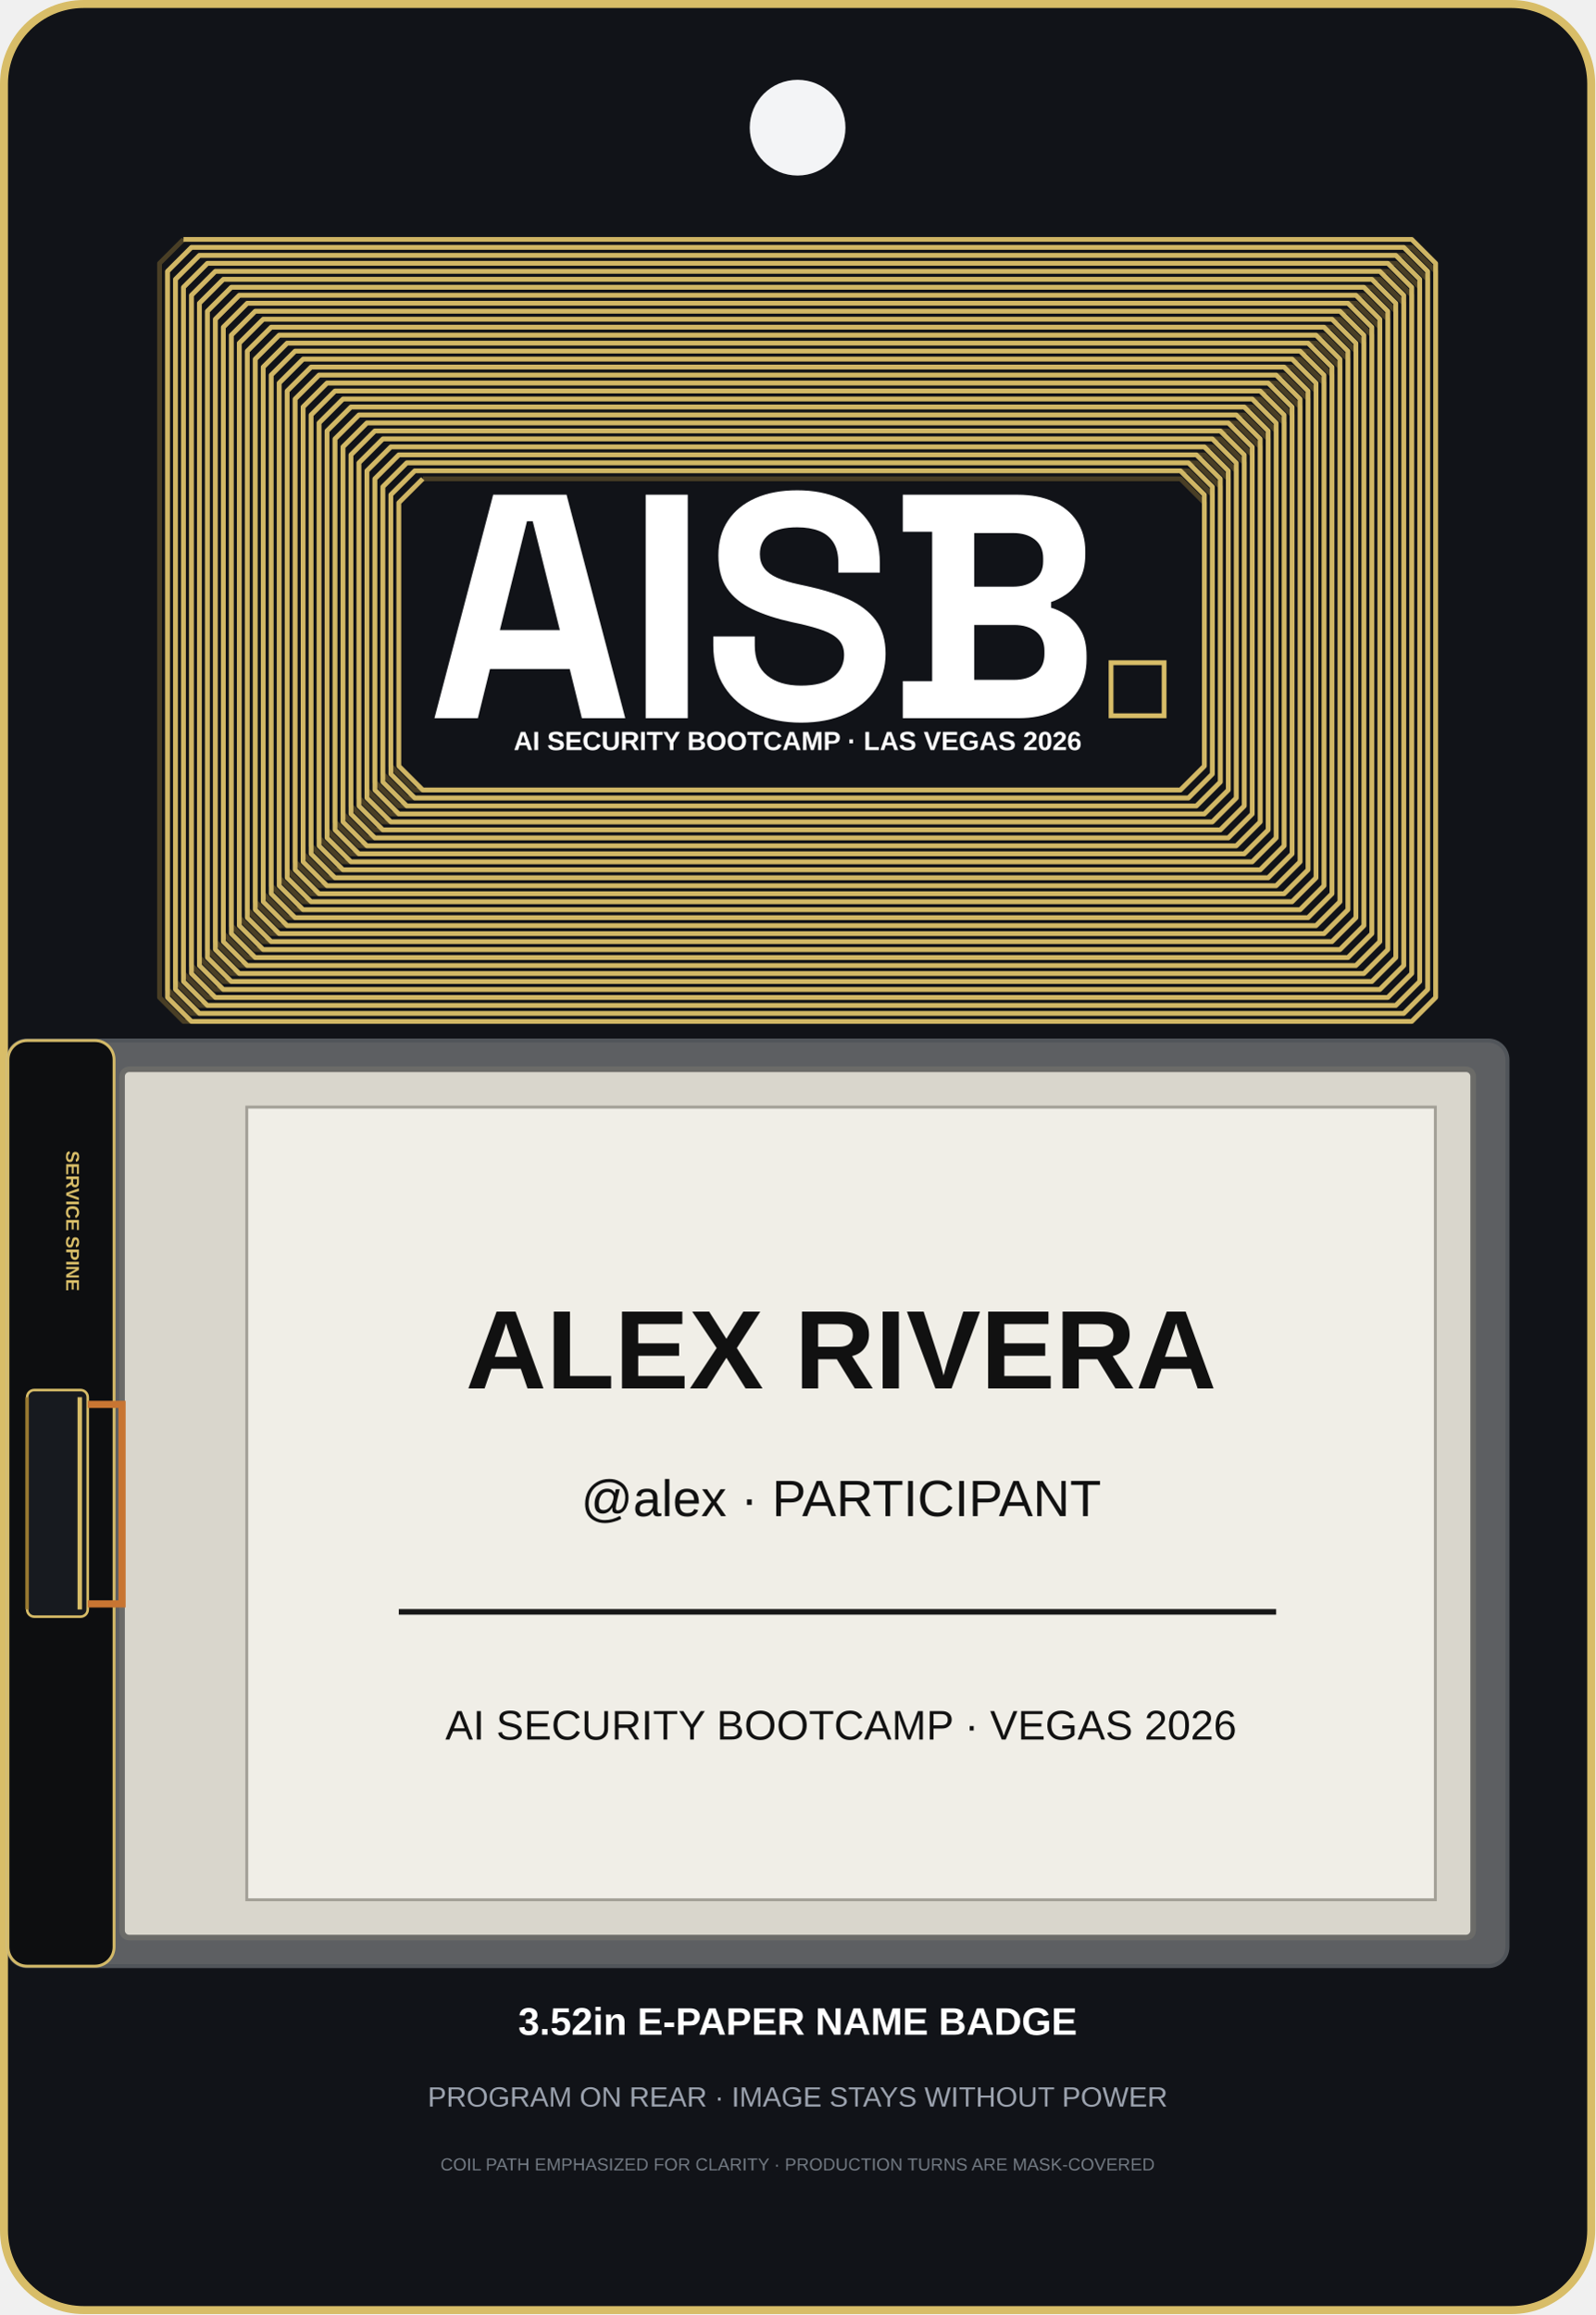
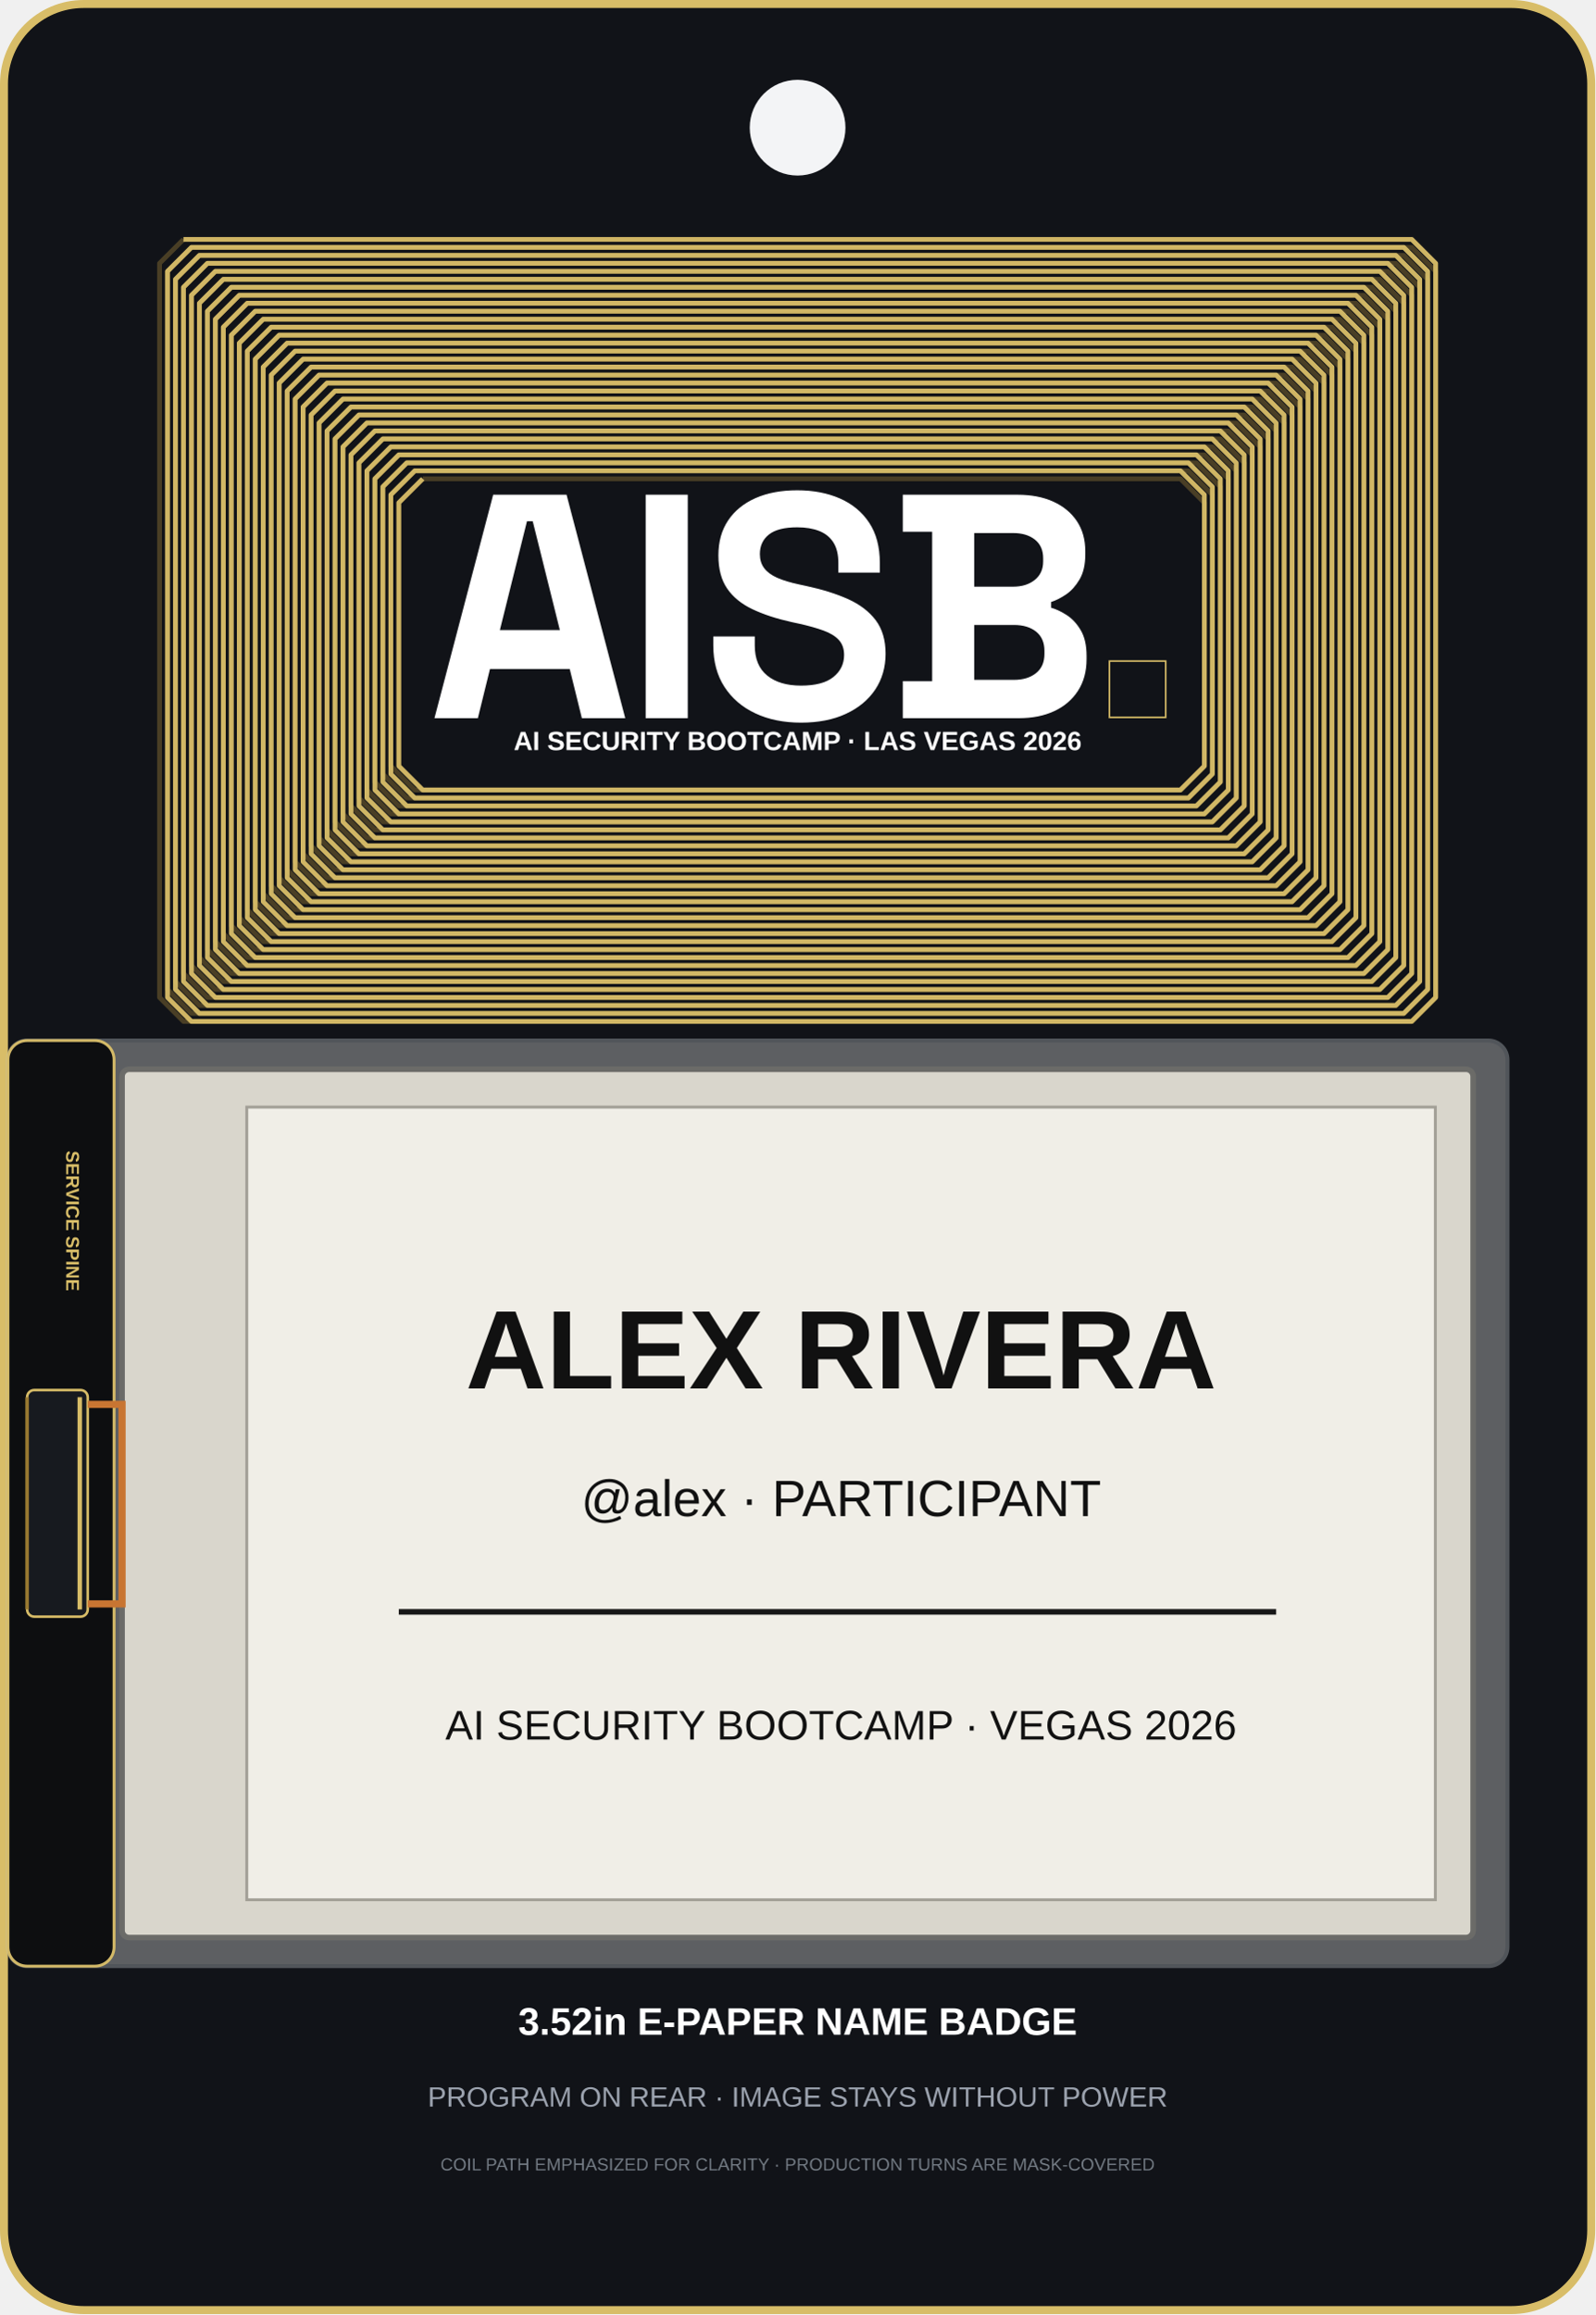
<svg xmlns="http://www.w3.org/2000/svg" viewBox="0 0 100 145" width="800" height="1160">
  <rect x="0.25" y="0.25" width="99.5" height="144.5" rx="5" fill="#111318" stroke="#d8bd68" stroke-width="0.5" />
  <circle cx="50" cy="8" r="3" fill="#f3f4f6" />
  <polyline points="26.5,30 74,30 75.5,31.5 75.5,48 74,49.5 26,49.5 24.5,48 24.5,31 26,29.5 74.5,29.5 76,31 76,48.5 74.5,50 25.5,50 24,48.5 24,30.5 25.5,29 75,29 76.5,30.5 76.5,49 75,50.5 25,50.5 23.5,49 23.5,30 25,28.5 75.5,28.5 77,30 77,49.5 75.5,51 24.5,51 23,49.5 23,29.5 24.5,28 76,28 77.5,29.5 77.5,50 76,51.5 24,51.5 22.5,50 22.5,29 24,27.5 76.5,27.5 78,29 78,50.5 76.5,52 23.5,52 22,50.5 22,28.5 23.5,27 77,27 78.5,28.5 78.5,51 77,52.5 23,52.5 21.5,51 21.5,28 23,26.5 77.5,26.5 79,28 79,51.5 77.5,53 22.5,53 21,51.5 21,27.5 22.5,26 78,26 79.5,27.5 79.5,52 78,53.5 22,53.5 20.5,52 20.5,27 22,25.5 78.5,25.5 80,27 80,52.5 78.5,54 21.5,54 20,52.5 20,26.5 21.5,25 79,25 80.5,26.5 80.5,53 79,54.5 21,54.5 19.5,53 19.5,26 21,24.5 79.5,24.5 81,26 81,53.5 79.5,55 20.5,55 19,53.5 19,25.5 20.5,24 80,24 81.5,25.5 81.5,54 80,55.5 20,55.5 18.5,54 18.5,25 20,23.5 80.5,23.5 82,25 82,54.5 80.5,56 19.5,56 18,54.5 18,24.5 19.5,23 81,23 82.5,24.5 82.5,55 81,56.5 19,56.5 17.5,55 17.5,24 19,22.5 81.5,22.5 83,24 83,55.5 81.5,57 18.5,57 17,55.5 17,23.5 18.5,22 82,22 83.5,23.5 83.5,56 82,57.5 18,57.5 16.5,56 16.5,23 18,21.5 82.5,21.5 84,23 84,56.5 82.5,58 17.5,58 16,56.5 16,22.5 17.5,21 83,21 84.5,22.5 84.5,57 83,58.5 17,58.5 15.5,57 15.5,22 17,20.5 83.5,20.5 85,22 85,57.5 83.5,59 16.5,59 15,57.5 15,21.5 16.5,20 84,20 85.5,21.5 85.5,58 84,59.5 16,59.5 14.5,58 14.5,21 16,19.5 84.5,19.5 86,21 86,58.5 84.5,60 15.5,60 14,58.5 14,20.5 15.5,19 85,19 86.5,20.5 86.5,59 85,60.5 15,60.5 13.5,59 13.5,20 15,18.5 85.5,18.5 87,20 87,59.5 85.5,61 14.5,61 13,59.5 13,19.5 14.5,18 86,18 87.5,19.5 87.5,60 86,61.5 14,61.5 12.5,60 12.5,19 14,17.5 86.5,17.5 88,19 88,60.5 86.5,62 13.5,62 12,60.5 12,18.5 13.5,17 87,17 88.5,18.5 88.5,61 87,62.5 13,62.5 11.5,61 11.5,18 13,16.5 87.5,16.5 89,18 89,61.5 87.5,63 12.5,63 11,61.5 11,17.5 12.5,16 88,16 89.5,17.5 89.5,62 88,63.5 12,63.5 10.5,62 10.5,17 12,15.5 88.5,15.5 90,17 90,62.5 88.5,64 11.5,64 10,62.5 10,16.5 11.5,15" fill="none" stroke="#8d7435" stroke-width="0.3" stroke-linejoin="round" opacity="0.45" />
  <polyline points="11.5,15 88.5,15 90,16.5 90,62.5 88.5,64 12,64 10.5,62.5 10.5,17 12,15.5 88,15.5 89.5,17 89.5,62 88,63.5 12.5,63.5 11,62 11,17.5 12.5,16 87.5,16 89,17.5 89,61.5 87.5,63 13,63 11.5,61.5 11.5,18 13,16.5 87,16.5 88.5,18 88.5,61 87,62.5 13.5,62.5 12,61 12,18.5 13.5,17 86.5,17 88,18.5 88,60.5 86.5,62 14,62 12.5,60.5 12.5,19 14,17.5 86,17.5 87.5,19 87.5,60 86,61.5 14.5,61.5 13,60 13,19.5 14.5,18 85.5,18 87,19.5 87,59.5 85.5,61 15,61 13.5,59.5 13.5,20 15,18.5 85,18.5 86.5,20 86.5,59 85,60.5 15.5,60.5 14,59 14,20.5 15.5,19 84.5,19 86,20.5 86,58.5 84.5,60 16,60 14.5,58.5 14.5,21 16,19.5 84,19.5 85.5,21 85.5,58 84,59.5 16.5,59.5 15,58 15,21.5 16.5,20 83.5,20 85,21.5 85,57.5 83.5,59 17,59 15.5,57.5 15.5,22 17,20.5 83,20.5 84.5,22 84.5,57 83,58.5 17.5,58.5 16,57 16,22.5 17.5,21 82.5,21 84,22.5 84,56.5 82.5,58 18,58 16.5,56.5 16.5,23 18,21.5 82,21.5 83.5,23 83.5,56 82,57.5 18.5,57.5 17,56 17,23.5 18.5,22 81.5,22 83,23.5 83,55.5 81.5,57 19,57 17.5,55.5 17.5,24 19,22.5 81,22.5 82.5,24 82.5,55 81,56.5 19.5,56.5 18,55 18,24.5 19.5,23 80.5,23 82,24.5 82,54.5 80.5,56 20,56 18.5,54.5 18.5,25 20,23.5 80,23.5 81.5,25 81.5,54 80,55.5 20.5,55.5 19,54 19,25.5 20.5,24 79.5,24 81,25.5 81,53.5 79.5,55 21,55 19.5,53.5 19.5,26 21,24.5 79,24.5 80.5,26 80.5,53 79,54.5 21.5,54.5 20,53 20,26.5 21.5,25 78.5,25 80,26.5 80,52.5 78.5,54 22,54 20.5,52.5 20.5,27 22,25.5 78,25.5 79.5,27 79.5,52 78,53.5 22.5,53.5 21,52 21,27.5 22.5,26 77.5,26 79,27.5 79,51.5 77.5,53 23,53 21.5,51.5 21.5,28 23,26.5 77,26.5 78.5,28 78.5,51 77,52.5 23.5,52.5 22,51 22,28.5 23.5,27 76.5,27 78,28.5 78,50.5 76.5,52 24,52 22.5,50.5 22.5,29 24,27.5 76,27.5 77.5,29 77.5,50 76,51.5 24.5,51.5 23,50 23,29.5 24.5,28 75.5,28 77,29.5 77,49.5 75.5,51 25,51 23.5,49.5 23.5,30 25,28.5 75,28.5 76.5,30 76.5,49 75,50.5 25.5,50.5 24,49 24,30.5 25.5,29 74.5,29 76,30.5 76,48.5 74.5,50 26,50 24.5,48.5 24.5,31 26,29.5 74,29.5 75.5,31 75.5,48 74,49.5 26.5,49.5 25,48 25,31.5 26.5,30" fill="none" stroke="#d8bd68" stroke-width="0.3" stroke-linejoin="round" opacity="0.95" />
  <svg x="26.875" y="30.72" width="46.25" height="14.56" viewBox="0 0 2312.5 728" preserveAspectRatio="xMidYMid meet">
    <g id="aisb-wordmark" transform="translate(0 714) scale(1 -1)" fill-rule="evenodd" clip-rule="evenodd">
      <path id="aisb-letters" fill="#ffffff" d="       M18 0L202 700L432 700L616 0L480 0L442 154L192 154L154 0Z       M223 276L411 276L326 617L308 617Z       M680 0L680 700L812 700L812 0Z       M1167 -14Q1086 -14 1024 15Q962 44 927 98Q892 152 892 228L892 256L1022 256L1022 228Q1022 165 1061 133.5Q1100 102 1167 102Q1235 102 1268.5 129Q1302 156 1302 198Q1302 227 1285.5 245Q1269 263 1237.5 274.5Q1206 286 1161 296L1138 301Q1066 317 1014.5 341.5Q963 366 935.5 406Q908 446 908 510Q908 574 938.5 619.5Q969 665 1024.5 689.5Q1080 714 1155 714Q1230 714 1288.5 688.5Q1347 663 1380.5 612.5Q1414 562 1414 486L1414 456L1284 456L1284 486Q1284 526 1268.5 550.5Q1253 575 1224 586.5Q1195 598 1155 598Q1095 598 1066.5 575.5Q1038 553 1038 514Q1038 488 1051.5 470Q1065 452 1092 440Q1119 428 1161 419L1184 414Q1259 398 1314.5 373Q1370 348 1401 307Q1432 266 1432 202Q1432 138 1399.5 89.5Q1367 41 1307.5 13.5Q1248 -14 1167 -14Z       M1486 0L1486 116L1578 116L1578 584L1486 584L1486 700L1846 700Q1910 700 1957.5 678.5Q2005 657 2031.5 617.5Q2058 578 2058 523L2058 513Q2058 465 2040 434.5Q2022 404 1997.5 387.5Q1973 371 1951 364L1951 346Q1973 340 1999 323.5Q2025 307 2043.5 276Q2062 245 2062 195L2062 185Q2062 127 2035 85.5Q2008 44 1960.5 22Q1913 0 1850 0Z       M1710 120L1834 120Q1877 120 1903.5 141Q1930 162 1930 201L1930 211Q1930 250 1904 271Q1878 292 1834 292L1710 292Z       M1710 412L1832 412Q1873 412 1899.5 433Q1926 454 1926 491L1926 501Q1926 539 1900 559.5Q1874 580 1832 580L1710 580Z" />
-       <rect id="aisb-accent-square" x="2138.75" y="7.5" width="166.25" height="166.25" fill="none" stroke="#d8bd68" stroke-width="15" />
+       <rect id="aisb-accent-square" x="2133.75" y="2.5" width="176.25" height="176.25" fill="none" stroke="#d8bd68" stroke-width="5" />
    </g>
  </svg>
  <text x="50" y="47" text-anchor="middle" fill="#ffffff" font-family="Arial,sans-serif" font-size="1.65" font-weight="700">AI SECURITY BOOTCAMP · LAS VEGAS 2026</text>
  <rect x="0.5" y="65.2" width="94" height="58" rx="1.2" fill="#d7d9da" opacity="0.38" stroke="#b9c0c5" stroke-width="0.25" />
  <rect x="7.65" y="67" width="84.7" height="54.41" rx="0.45" fill="#d9d6cc" stroke="#6b6b68" stroke-width="0.35" />
  <rect x="15.47" y="69.37" width="74.51" height="49.67" fill="#f0eee7" stroke="#a29f96" stroke-width="0.18" />
  <text x="52.725" y="87" text-anchor="middle" fill="#111111" font-family="Arial,sans-serif" font-size="7" font-weight="700">ALEX RIVERA</text>
  <text x="52.725" y="95" text-anchor="middle" fill="#111111" font-family="Arial,sans-serif" font-size="3.2">@alex · PARTICIPANT</text>
  <line x1="25" y1="101" x2="80" y2="101" stroke="#171717" stroke-width="0.35" />
  <text x="52.725" y="109" text-anchor="middle" fill="#111111" font-family="Arial,sans-serif" font-size="2.6">AI SECURITY BOOTCAMP · VEGAS 2026</text>
  <rect x="0.5" y="65.2" width="6.65" height="58" rx="1.2" fill="#090a0d" opacity="0.96" stroke="#d8bd68" stroke-width="0.18" />
  <rect x="1.7" y="87.1" width="3.8" height="14.2" rx="0.45" fill="#171a1f" stroke="#d8bd68" stroke-width="0.16" />
  <line x1="1.7" y1="87.55" x2="1.7" y2="100.85" stroke="#9a7a31" stroke-width="0.22" />
  <line x1="5" y1="87.55" x2="5" y2="100.85" stroke="#d8bd68" stroke-width="0.28" />
  <path d="M5.5 88 h2.15 v12.5 H5.5" fill="none" stroke="#c87532" stroke-width="0.45" />
  <text x="4.15" y="76.5" text-anchor="middle" fill="#d8bd68" font-family="Arial,sans-serif" font-size="1.15" font-weight="700" transform="rotate(90 4.15 76.5)">SERVICE SPINE</text>
  <text x="50" y="127.5" text-anchor="middle" fill="#ffffff" font-family="Arial,sans-serif" font-size="2.4" font-weight="700">3.52in E-PAPER NAME BADGE</text>
  <text x="50" y="132" text-anchor="middle" fill="#9ca3af" font-family="Arial,sans-serif" font-size="1.75">PROGRAM ON REAR · IMAGE STAYS WITHOUT POWER</text>
  <text x="50" y="136" text-anchor="middle" fill="#737b84" font-family="Arial,sans-serif" font-size="1.1">COIL PATH EMPHASIZED FOR CLARITY · PRODUCTION TURNS ARE MASK-COVERED</text>
</svg>
